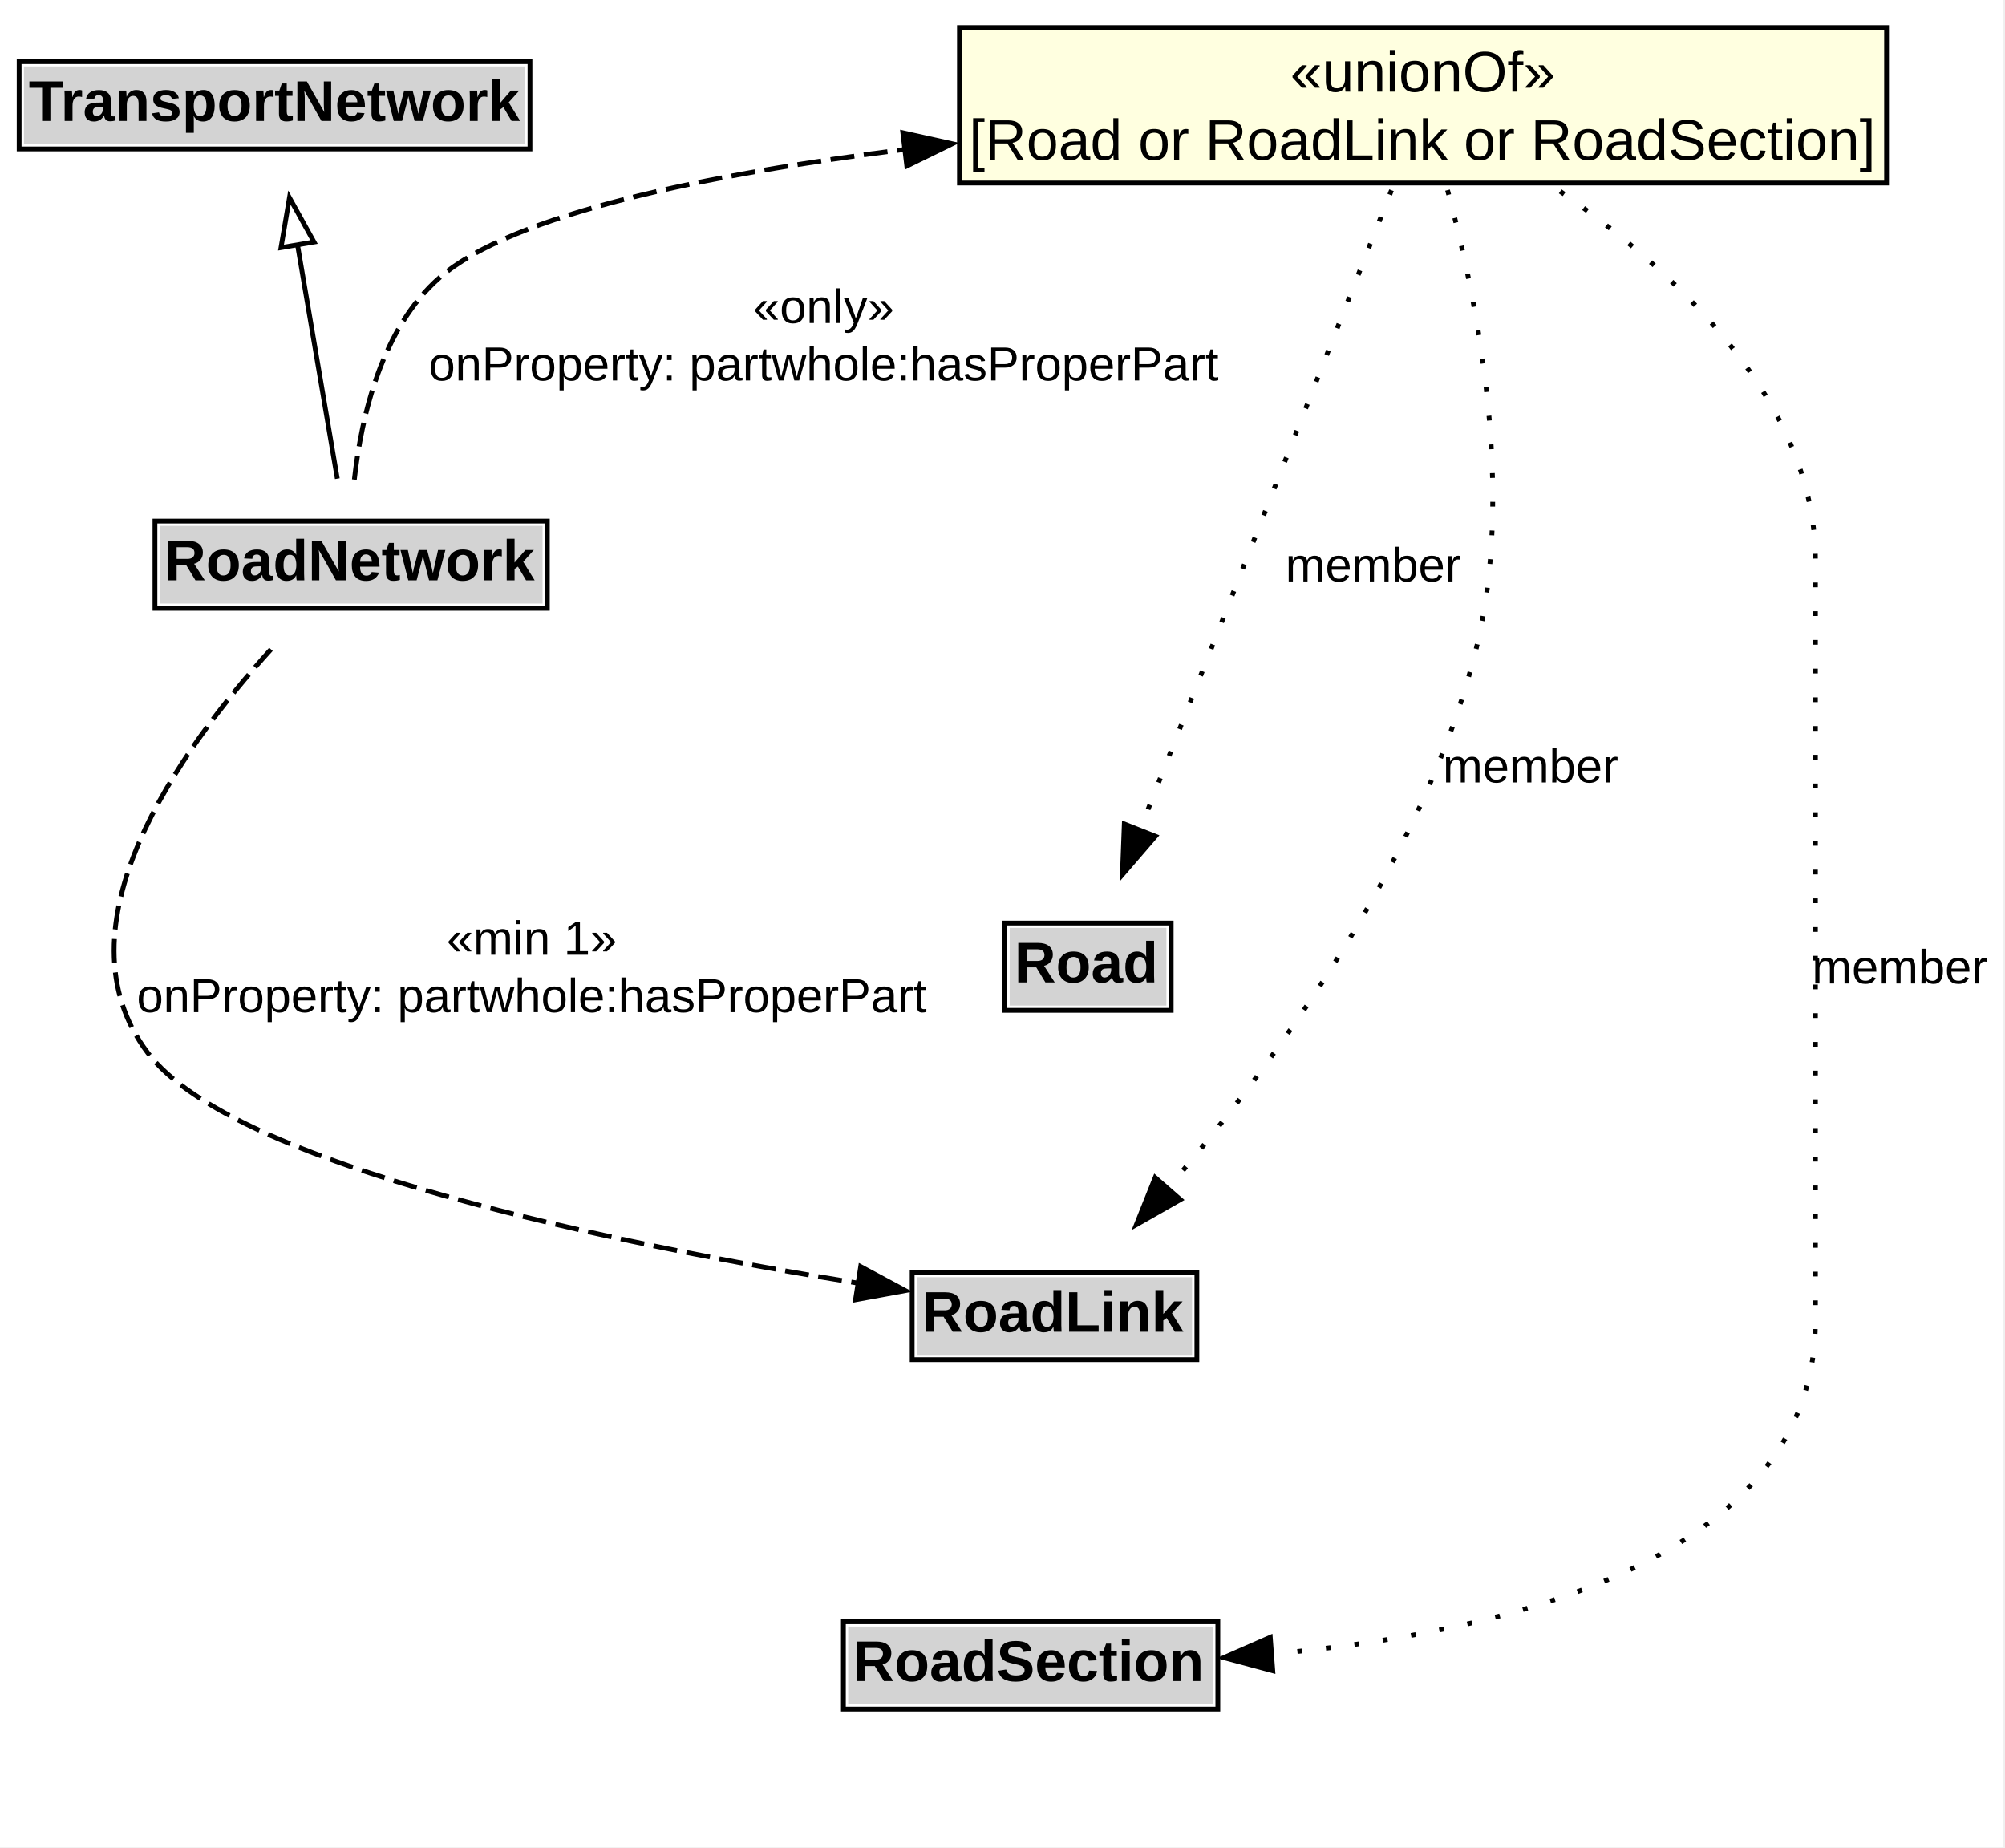
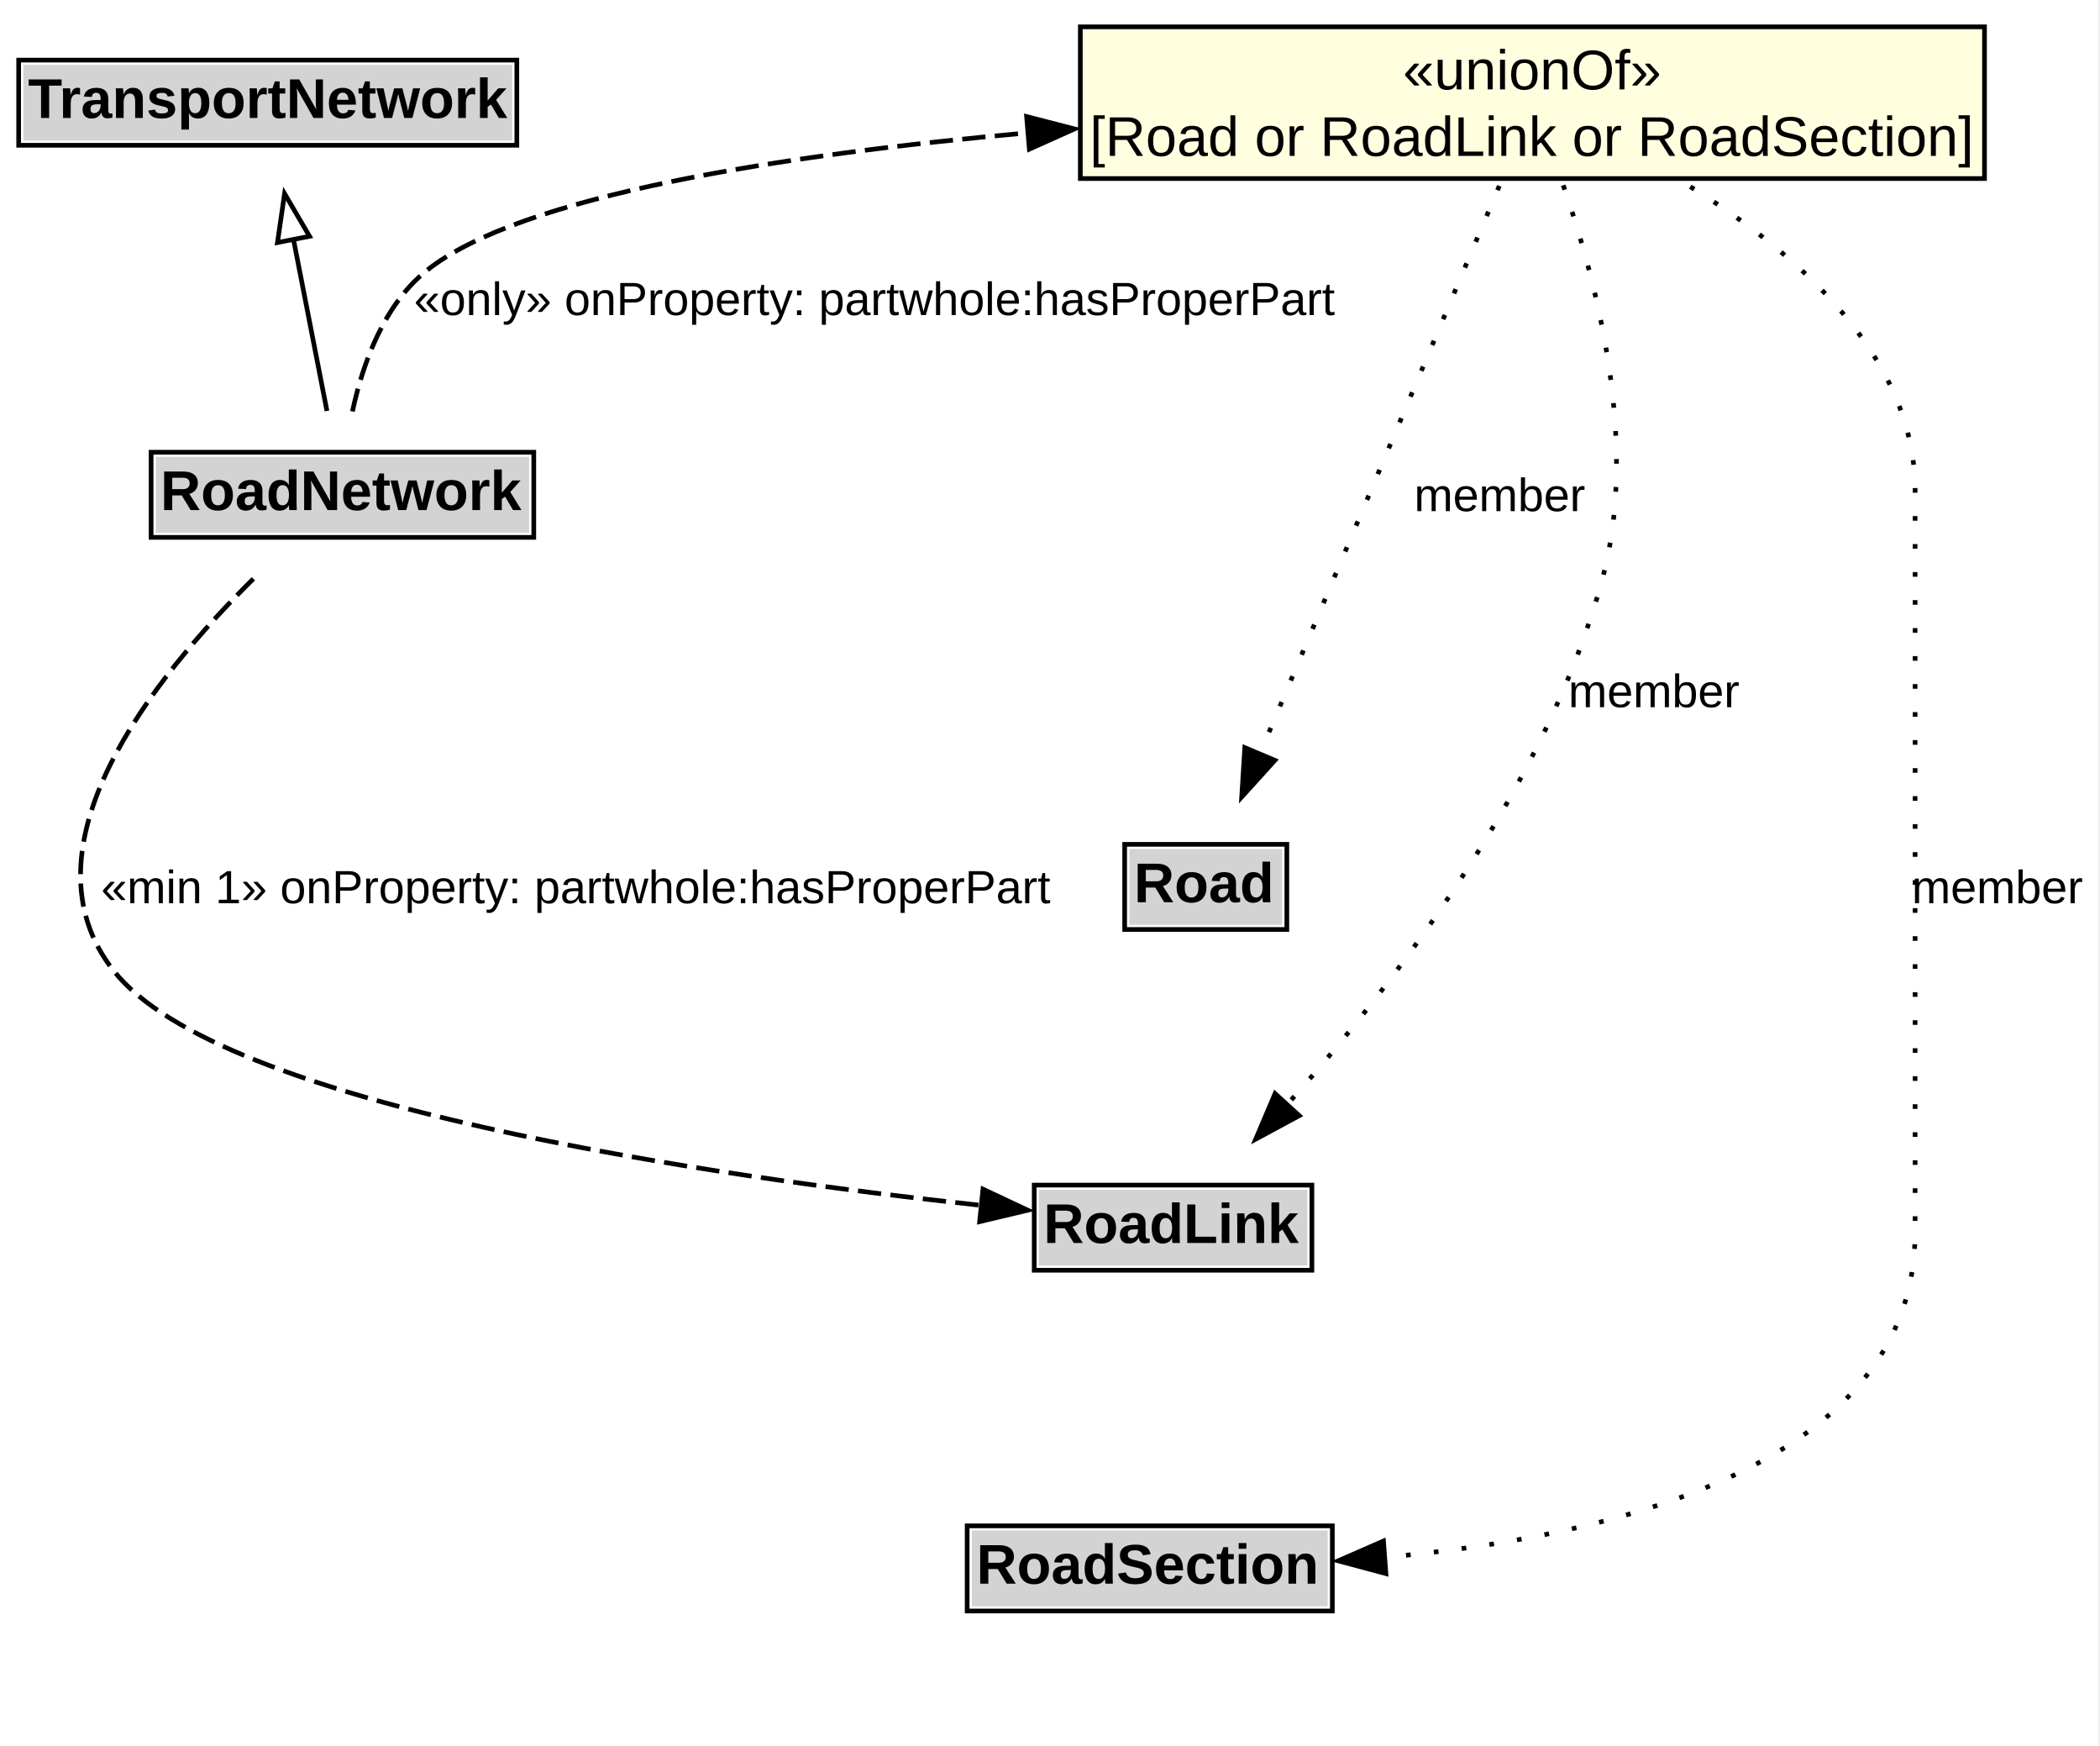
- <svg xmlns="http://www.w3.org/2000/svg" width="419pt" height="386pt" viewBox="0.00 0.00 419.00 386.00">
-   <g id="graph0" class="graph" transform="scale(1 1) rotate(0) translate(4 382)">
-     <polygon fill="white" stroke="none" points="-4,4 -4,-382 414.62,-382 414.62,4 -4,4" />
+ <svg xmlns="http://www.w3.org/2000/svg" width="450pt" height="374pt" viewBox="0.00 0.00 450.00 374.00">
+   <g id="graph0" class="graph" transform="scale(1 1) rotate(0) translate(4 370)">
+     <polygon fill="white" stroke="none" points="-4,4 -4,-370 445.62,-370 445.62,4 -4,4" />
    <g id="clust2" class="cluster">
</g>
    <g id="node1" class="node">
-       <polygon fill="lightgray" stroke="none" points="1,-351.88 1,-368.12 105.75,-368.12 105.75,-351.88 1,-351.88" />
-       <text xml:space="preserve" text-anchor="start" x="2" y="-356.73" font-family="Arial" font-weight="bold" font-size="12.00">TransportNetwork</text>
-       <polygon fill="none" stroke="black" points="0,-350.88 0,-369.12 106.75,-369.12 106.75,-350.88 0,-350.88" />
+       <polygon fill="lightgray" stroke="none" points="1,-339.88 1,-356.12 105.75,-356.12 105.75,-339.88 1,-339.88" />
+       <text xml:space="preserve" text-anchor="start" x="2" y="-344.73" font-family="Arial" font-weight="bold" font-size="12.00">TransportNetwork</text>
+       <polygon fill="none" stroke="black" points="0,-338.88 0,-357.12 106.75,-357.12 106.75,-338.88 0,-338.88" />
    </g>
    <g id="node2" class="node">
      <polygon fill="lightgray" stroke="none" points="29.38,-255.88 29.38,-272.12 109.38,-272.12 109.38,-255.88 29.38,-255.88" />
      <text xml:space="preserve" text-anchor="start" x="30.38" y="-260.73" font-family="Arial" font-weight="bold" font-size="12.00">RoadNetwork</text>
      <polygon fill="none" stroke="black" points="28.38,-254.88 28.38,-273.12 110.38,-273.12 110.38,-254.88 28.38,-254.88" />
    </g>
    <g id="edge1" class="edge">
-       <path fill="none" stroke="black" d="M66.49,-281.98C64.17,-295.58 60.87,-314.94 58.17,-330.85" />
-       <polygon fill="none" stroke="black" points="54.72,-330.26 56.49,-340.7 61.62,-331.43 54.72,-330.26" />
+       <path fill="none" stroke="black" d="M66.06,-281.97C63.98,-292.63 61.25,-306.64 58.85,-318.92" />
+       <polygon fill="none" stroke="black" points="55.46,-318.04 56.98,-328.52 62.33,-319.38 55.46,-318.04" />
    </g>
    <g id="node5" class="node">
-       <polygon fill="lightgray" stroke="none" points="187.62,-98.88 187.62,-115.12 245.12,-115.12 245.12,-98.88 187.62,-98.88" />
-       <text xml:space="preserve" text-anchor="start" x="188.62" y="-103.72" font-family="Arial" font-weight="bold" font-size="12.00">RoadLink</text>
-       <polygon fill="none" stroke="black" points="186.62,-97.88 186.62,-116.12 246.12,-116.12 246.12,-97.88 186.62,-97.88" />
+       <polygon fill="lightgray" stroke="none" points="218.62,-98.88 218.62,-115.12 276.12,-115.12 276.12,-98.88 218.62,-98.88" />
+       <text xml:space="preserve" text-anchor="start" x="219.62" y="-103.72" font-family="Arial" font-weight="bold" font-size="12.00">RoadLink</text>
+       <polygon fill="none" stroke="black" points="217.62,-97.88 217.62,-116.12 277.12,-116.12 277.12,-97.88 217.62,-97.88" />
    </g>
    <g id="edge10" class="edge">
-       <path fill="none" stroke="black" stroke-dasharray="5,2" d="M52.62,-246.32C33.43,-225.16 7.05,-188.27 26.88,-162 44.75,-138.32 125.43,-121.93 175.58,-113.83" />
-       <polygon fill="black" stroke="black" points="175.86,-117.33 185.2,-112.32 174.78,-110.41 175.86,-117.33" />
-       <text xml:space="preserve" text-anchor="middle" x="107.12" y="-182.5" font-family="Arial" font-size="10.00">«min 1»</text>
-       <text xml:space="preserve" text-anchor="middle" x="107.12" y="-170.5" font-family="Arial" font-size="10.00">onProperty: partwhole:hasProperPart</text>
+       <path fill="none" stroke="black" stroke-dasharray="5,2" d="M50.3,-246.01C28.86,-224.85 -0.41,-188.3 20.38,-162 43.15,-133.17 147.63,-118.08 206.59,-111.74" />
+       <polygon fill="black" stroke="black" points="206.64,-115.25 216.23,-110.74 205.92,-108.29 206.64,-115.25" />
+       <text xml:space="preserve" text-anchor="middle" x="119.38" y="-176.5" font-family="Arial" font-size="10.00">«min 1» onProperty: partwhole:hasProperPart</text>
    </g>
    <g id="node7" class="node">
-       <polygon fill="lightyellow" stroke="none" points="196.5,-343.75 196.5,-376.25 390.25,-376.25 390.25,-343.75 196.5,-343.75" />
-       <text xml:space="preserve" text-anchor="start" x="265.62" y="-362.85" font-family="Arial" font-size="12.00">«unionOf»</text>
-       <text xml:space="preserve" text-anchor="start" x="198.5" y="-348.6" font-family="Arial" font-size="12.00">[Road or RoadLink or RoadSection]</text>
-       <polygon fill="none" stroke="black" points="196.5,-343.75 196.5,-376.25 390.25,-376.25 390.25,-343.75 196.5,-343.75" />
+       <polygon fill="lightyellow" stroke="none" points="227.5,-331.75 227.5,-364.25 421.25,-364.25 421.25,-331.75 227.5,-331.75" />
+       <text xml:space="preserve" text-anchor="start" x="296.62" y="-350.85" font-family="Arial" font-size="12.00">«unionOf»</text>
+       <text xml:space="preserve" text-anchor="start" x="229.5" y="-336.6" font-family="Arial" font-size="12.00">[Road or RoadLink or RoadSection]</text>
+       <polygon fill="none" stroke="black" points="227.5,-331.75 227.5,-364.25 421.25,-364.25 421.25,-331.75 227.5,-331.75" />
    </g>
    <g id="edge9" class="edge">
-       <path fill="none" stroke="black" stroke-dasharray="5,2" d="M70.05,-281.79C71.54,-295.22 75.83,-313.48 87.88,-324 103.04,-337.25 143.87,-345.59 185.17,-350.79" />
-       <polygon fill="black" stroke="black" points="184.67,-354.26 195.02,-351.96 185.5,-347.31 184.67,-354.26" />
-       <text xml:space="preserve" text-anchor="middle" x="168.12" y="-314.5" font-family="Arial" font-size="10.00">«only»</text>
-       <text xml:space="preserve" text-anchor="middle" x="168.12" y="-302.5" font-family="Arial" font-size="10.00">onProperty: partwhole:hasProperPart</text>
+       <path fill="none" stroke="black" stroke-dasharray="5,2" d="M71.52,-281.86C73.74,-292.14 78.24,-304.68 87.38,-312 107.52,-328.15 163.88,-336.87 216.58,-341.57" />
+       <polygon fill="black" stroke="black" points="215.99,-345.03 226.25,-342.38 216.58,-338.05 215.99,-345.03" />
+       <text xml:space="preserve" text-anchor="middle" x="183.38" y="-302.5" font-family="Arial" font-size="10.00">«only» onProperty: partwhole:hasProperPart</text>
    </g>
    <g id="node4" class="node">
-       <polygon fill="lightgray" stroke="none" points="207,-171.88 207,-188.12 239.75,-188.12 239.75,-171.88 207,-171.88" />
-       <text xml:space="preserve" text-anchor="start" x="208" y="-176.72" font-family="Arial" font-weight="bold" font-size="12.00">Road</text>
-       <polygon fill="none" stroke="black" points="206,-170.88 206,-189.12 240.75,-189.12 240.75,-170.88 206,-170.88" />
+       <polygon fill="lightgray" stroke="none" points="238,-171.88 238,-188.12 270.75,-188.12 270.75,-171.88 238,-171.88" />
+       <text xml:space="preserve" text-anchor="start" x="239" y="-176.72" font-family="Arial" font-weight="bold" font-size="12.00">Road</text>
+       <polygon fill="none" stroke="black" points="237,-170.88 237,-189.12 271.75,-189.12 271.75,-170.88 237,-170.88" />
    </g>
    <g id="node6" class="node">
-       <polygon fill="lightgray" stroke="none" points="173.25,-25.88 173.25,-42.12 249.5,-42.12 249.5,-25.88 173.25,-25.88" />
-       <text xml:space="preserve" text-anchor="start" x="174.25" y="-30.73" font-family="Arial" font-weight="bold" font-size="12.00">RoadSection</text>
-       <polygon fill="none" stroke="black" points="172.25,-24.88 172.25,-43.12 250.5,-43.12 250.5,-24.88 172.25,-24.88" />
+       <polygon fill="lightgray" stroke="none" points="204.25,-25.88 204.25,-42.12 280.5,-42.12 280.5,-25.88 204.25,-25.88" />
+       <text xml:space="preserve" text-anchor="start" x="205.25" y="-30.73" font-family="Arial" font-weight="bold" font-size="12.00">RoadSection</text>
+       <polygon fill="none" stroke="black" points="203.25,-24.88 203.25,-43.12 281.5,-43.12 281.5,-24.88 203.25,-24.88" />
    </g>
    <g id="edge6" class="edge">
-       <path fill="none" stroke="black" stroke-dasharray="1,5" d="M286.79,-342.25C274.7,-311.51 248.86,-245.8 234.17,-208.44" />
-       <polygon fill="black" stroke="black" points="237.46,-207.26 230.55,-199.24 230.95,-209.83 237.46,-207.26" />
-       <text xml:space="preserve" text-anchor="middle" x="282.96" y="-260.5" font-family="Arial" font-size="10.00">member</text>
+       <path fill="none" stroke="black" stroke-dasharray="1,5" d="M317.28,-330.17C305.17,-301.46 280.43,-242.78 265.84,-208.19" />
+       <polygon fill="black" stroke="black" points="269.19,-207.12 262.08,-199.27 262.74,-209.84 269.19,-207.12" />
+       <text xml:space="preserve" text-anchor="middle" x="317.36" y="-260.5" font-family="Arial" font-size="10.00">member</text>
    </g>
    <g id="edge7" class="edge">
-       <path fill="none" stroke="black" stroke-dasharray="1,5" d="M298.5,-342.27C304.55,-319.98 312.77,-279.46 304.38,-246 293.36,-202.12 262,-159.44 239.87,-133.44" />
-       <polygon fill="black" stroke="black" points="242.68,-131.34 233.47,-126.1 237.41,-135.94 242.68,-131.34" />
-       <text xml:space="preserve" text-anchor="middle" x="315.85" y="-218.5" font-family="Arial" font-size="10.00">member</text>
+       <path fill="none" stroke="black" stroke-dasharray="1,5" d="M330.98,-330.31C338.04,-310.08 347.24,-275.09 339.38,-246 327.41,-201.74 294.74,-159.15 271.75,-133.28" />
+       <polygon fill="black" stroke="black" points="274.41,-131 265.09,-125.97 269.23,-135.72 274.41,-131" />
+       <text xml:space="preserve" text-anchor="middle" x="350.4" y="-218.5" font-family="Arial" font-size="10.00">member</text>
    </g>
    <g id="edge8" class="edge">
-       <path fill="none" stroke="black" stroke-dasharray="1,5" d="M322.05,-342.01C345.7,-325.59 375.38,-298.35 375.38,-265 375.38,-265 375.38,-265 375.38,-106 375.38,-55.73 309.69,-40.65 261.46,-36.36" />
-       <polygon fill="black" stroke="black" points="261.98,-32.89 251.75,-35.63 261.46,-39.87 261.98,-32.89" />
-       <text xml:space="preserve" text-anchor="middle" x="393" y="-176.5" font-family="Arial" font-size="10.00">member</text>
+       <path fill="none" stroke="black" stroke-dasharray="1,5" d="M358.2,-330C380.79,-316 406.38,-293.79 406.38,-265 406.38,-265 406.38,-265 406.38,-106 406.38,-55.73 340.69,-40.65 292.46,-36.36" />
+       <polygon fill="black" stroke="black" points="292.98,-32.89 282.75,-35.63 292.46,-39.87 292.98,-32.89" />
+       <text xml:space="preserve" text-anchor="middle" x="424" y="-176.5" font-family="Arial" font-size="10.00">member</text>
    </g>
  </g>
</svg>
